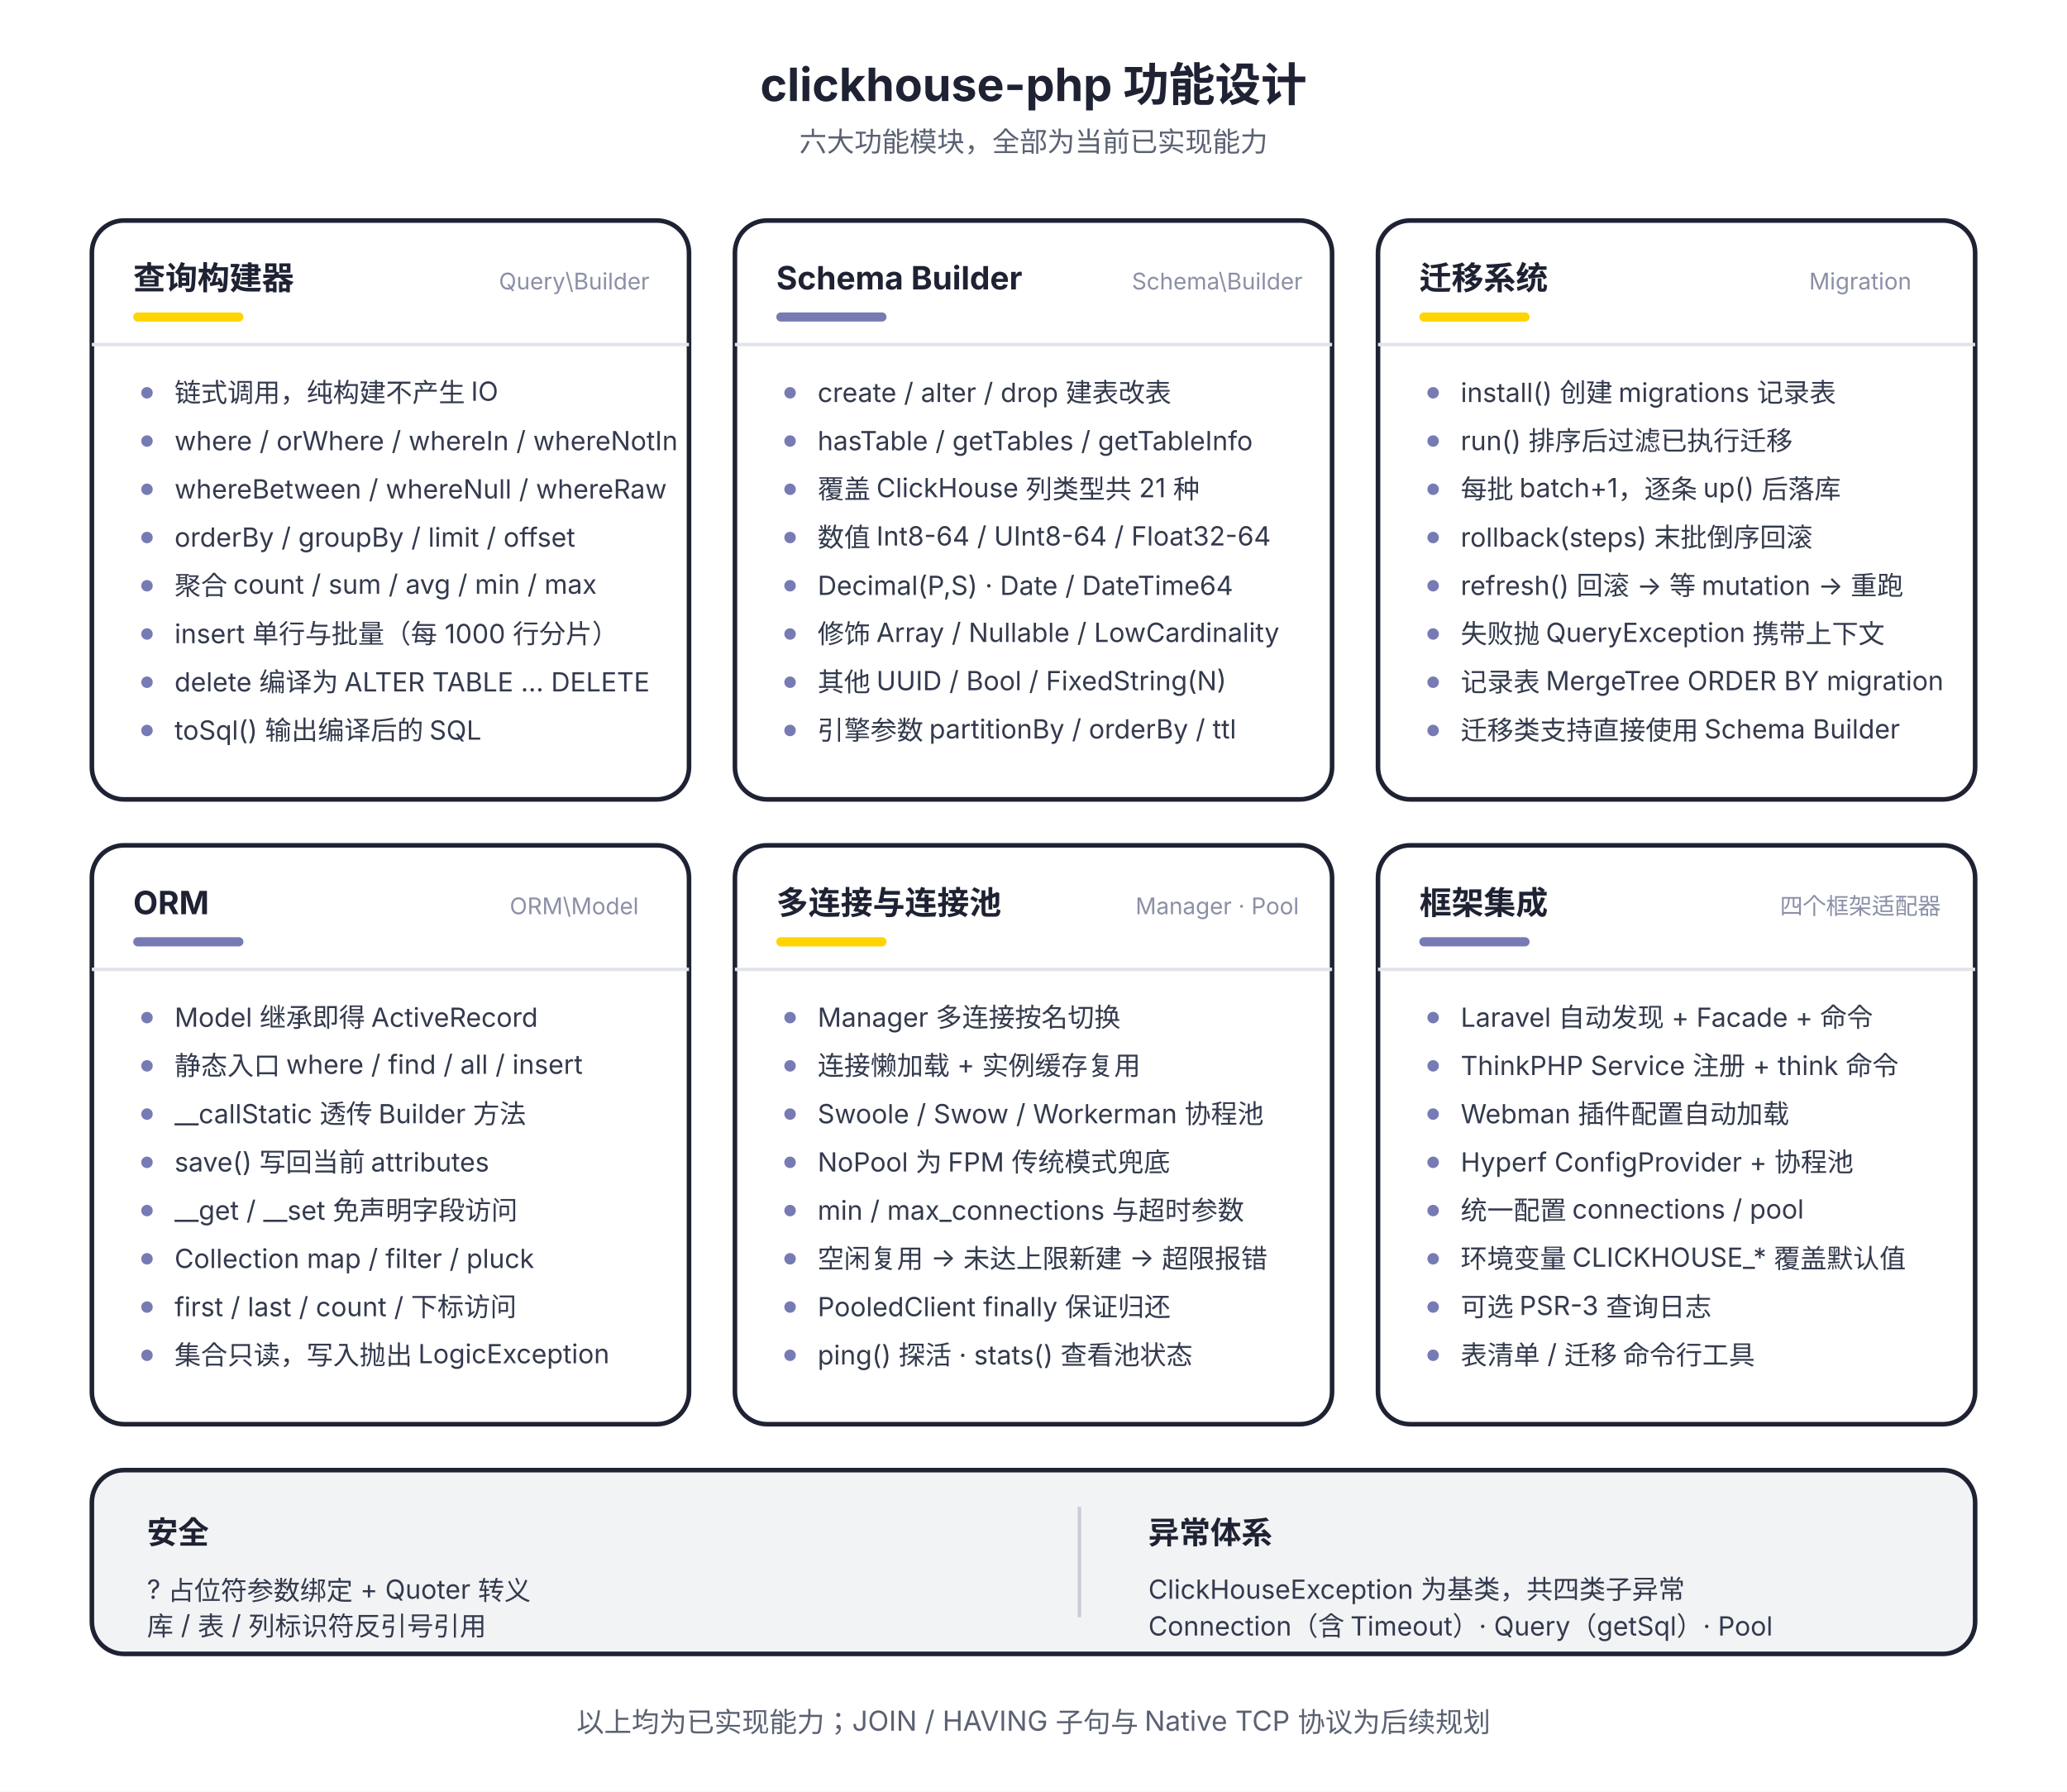
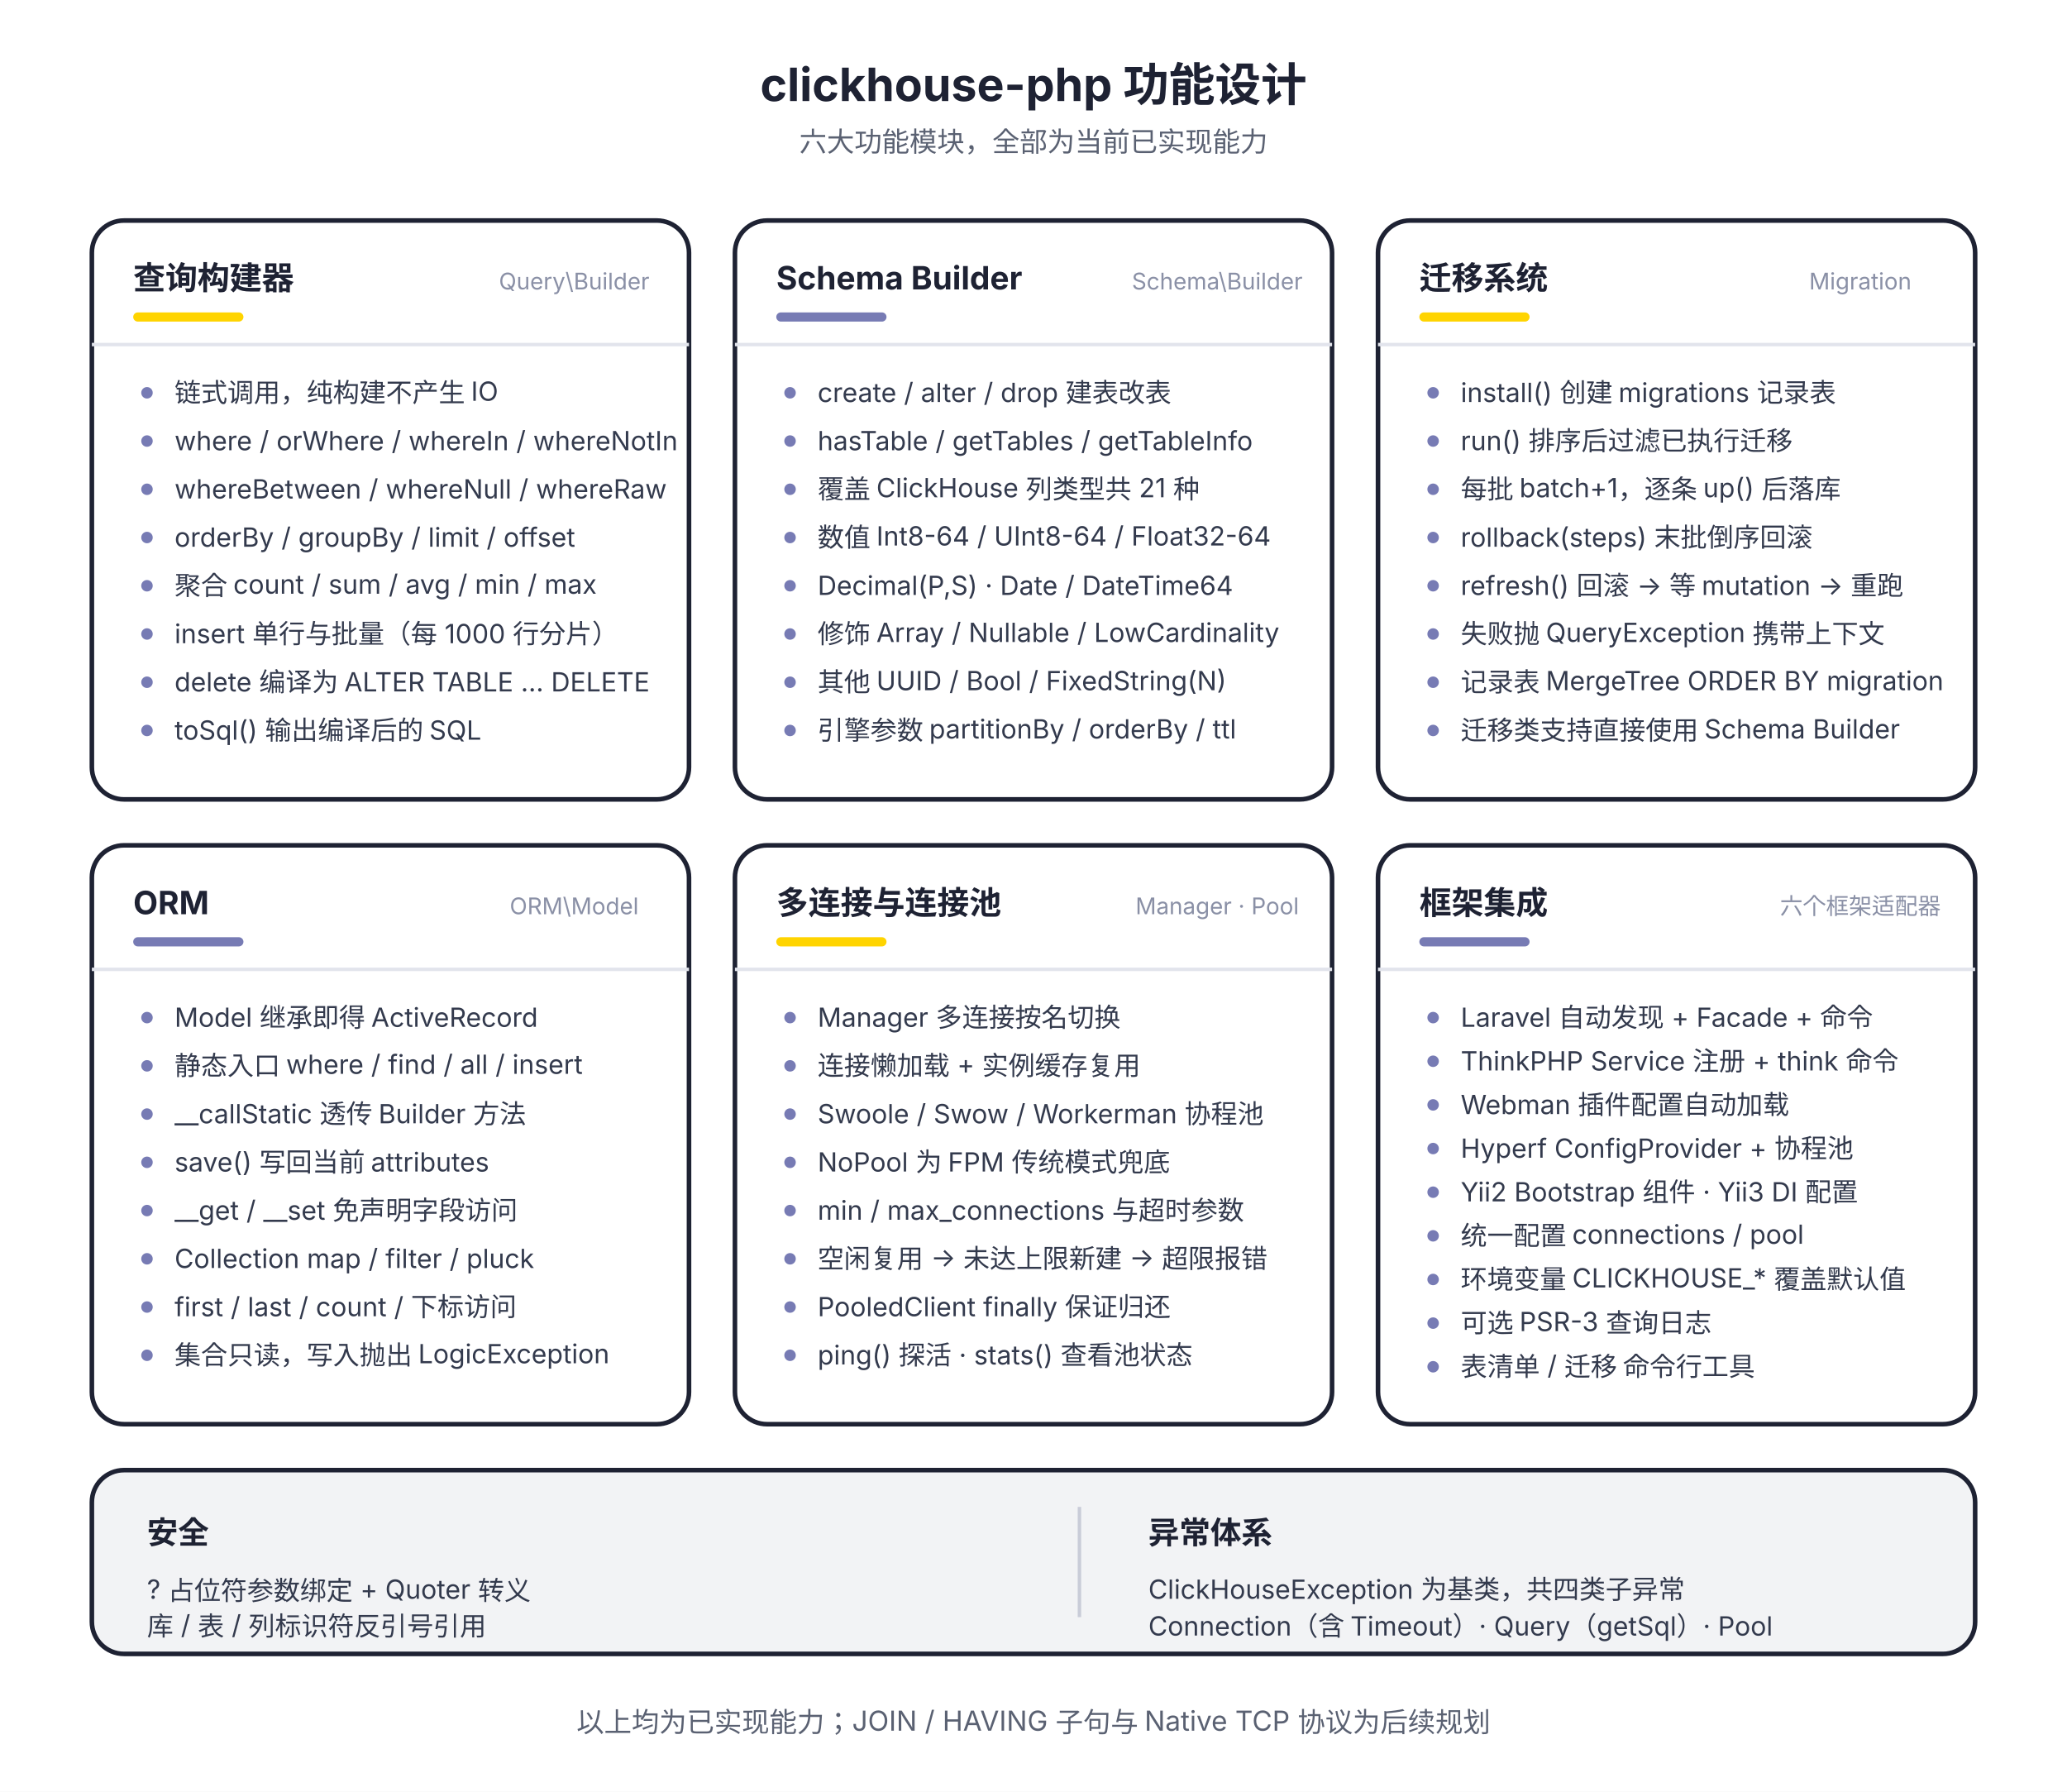
<svg xmlns="http://www.w3.org/2000/svg" width="900" height="780" viewBox="0 0 900 780" role="img" aria-labelledby="featTitle featDesc">
  <style>
    text{font-family:system-ui,-apple-system,"Segoe UI","PingFang SC","Microsoft YaHei",sans-serif;fill:#1E2233}
    .ttl{font-size:20px;font-weight:700}
    .sub{font-size:12px;fill:#5A6172}
    .ctr{text-anchor:middle}
    .card{fill:#fff;stroke:#1E2233;stroke-width:2}
    .ct{font-size:14px;font-weight:700}
    .cs{font-size:10px;fill:#8A90A6}
    .li{font-size:11.5px;fill:#333A4D}
    .hr{stroke:#E2E4EC;stroke-width:1.5}
    .bar{fill:#F2F3F5;stroke:#1E2233;stroke-width:2}
    .bt{font-size:13.5px;font-weight:700}
    .bl{font-size:11.5px;fill:#333A4D}
  </style>
  <rect x="0" y="0" width="900" height="780" fill="#FFFFFF" />
  <text class="ttl ctr" x="450" y="44">clickhouse-php 功能设计</text>
  <text class="sub ctr" x="450" y="66">六大功能模块，全部为当前已实现能力</text>
  <rect class="card" x="40" y="96" width="260" height="252" rx="14" />
  <text class="ct" x="58" y="126">查询构建器</text>
  <text class="cs ctr" x="250" y="126">Query\Builder</text>
  <rect x="58" y="136" width="48" height="4" rx="2" fill="#FFD400" />
  <line class="hr" x1="40" y1="150" x2="300" y2="150" />
  <g>
    <circle cx="64" cy="171" r="2.5" fill="#777BB4" />
    <text class="li" x="76" y="175">链式调用，纯构建不产生 IO</text>
    <circle cx="64" cy="192" r="2.5" fill="#777BB4" />
    <text class="li" x="76" y="196">where / orWhere / whereIn / whereNotIn</text>
    <circle cx="64" cy="213" r="2.5" fill="#777BB4" />
    <text class="li" x="76" y="217">whereBetween / whereNull / whereRaw</text>
    <circle cx="64" cy="234" r="2.5" fill="#777BB4" />
    <text class="li" x="76" y="238">orderBy / groupBy / limit / offset</text>
    <circle cx="64" cy="255" r="2.5" fill="#777BB4" />
    <text class="li" x="76" y="259">聚合 count / sum / avg / min / max</text>
    <circle cx="64" cy="276" r="2.5" fill="#777BB4" />
    <text class="li" x="76" y="280">insert 单行与批量（每 1000 行分片）</text>
    <circle cx="64" cy="297" r="2.5" fill="#777BB4" />
    <text class="li" x="76" y="301">delete 编译为 ALTER TABLE … DELETE</text>
    <circle cx="64" cy="318" r="2.5" fill="#777BB4" />
    <text class="li" x="76" y="322">toSql() 输出编译后的 SQL</text>
  </g>
  <rect class="card" x="320" y="96" width="260" height="252" rx="14" />
  <text class="ct" x="338" y="126">Schema Builder</text>
  <text class="cs ctr" x="530" y="126">Schema\Builder</text>
  <rect x="338" y="136" width="48" height="4" rx="2" fill="#777BB4" />
  <line class="hr" x1="320" y1="150" x2="580" y2="150" />
  <g>
    <circle cx="344" cy="171" r="2.5" fill="#777BB4" />
    <text class="li" x="356" y="175">create / alter / drop 建表改表</text>
    <circle cx="344" cy="192" r="2.5" fill="#777BB4" />
    <text class="li" x="356" y="196">hasTable / getTables / getTableInfo</text>
    <circle cx="344" cy="213" r="2.5" fill="#777BB4" />
    <text class="li" x="356" y="217">覆盖 ClickHouse 列类型共 21 种</text>
    <circle cx="344" cy="234" r="2.5" fill="#777BB4" />
    <text class="li" x="356" y="238">数值 Int8-64 / UInt8-64 / Float32-64</text>
    <circle cx="344" cy="255" r="2.5" fill="#777BB4" />
    <text class="li" x="356" y="259">Decimal(P,S) · Date / DateTime64</text>
    <circle cx="344" cy="276" r="2.5" fill="#777BB4" />
    <text class="li" x="356" y="280">修饰 Array / Nullable / LowCardinality</text>
    <circle cx="344" cy="297" r="2.5" fill="#777BB4" />
    <text class="li" x="356" y="301">其他 UUID / Bool / FixedString(N)</text>
    <circle cx="344" cy="318" r="2.5" fill="#777BB4" />
    <text class="li" x="356" y="322">引擎参数 partitionBy / orderBy / ttl</text>
  </g>
  <rect class="card" x="600" y="96" width="260" height="252" rx="14" />
  <text class="ct" x="618" y="126">迁移系统</text>
  <text class="cs ctr" x="810" y="126">Migration</text>
  <rect x="618" y="136" width="48" height="4" rx="2" fill="#FFD400" />
  <line class="hr" x1="600" y1="150" x2="860" y2="150" />
  <g>
    <circle cx="624" cy="171" r="2.5" fill="#777BB4" />
    <text class="li" x="636" y="175">install() 创建 migrations 记录表</text>
    <circle cx="624" cy="192" r="2.5" fill="#777BB4" />
    <text class="li" x="636" y="196">run() 排序后过滤已执行迁移</text>
    <circle cx="624" cy="213" r="2.5" fill="#777BB4" />
    <text class="li" x="636" y="217">每批 batch+1，逐条 up() 后落库</text>
    <circle cx="624" cy="234" r="2.5" fill="#777BB4" />
    <text class="li" x="636" y="238">rollback(steps) 末批倒序回滚</text>
    <circle cx="624" cy="255" r="2.5" fill="#777BB4" />
    <text class="li" x="636" y="259">refresh() 回滚 → 等 mutation → 重跑</text>
    <circle cx="624" cy="276" r="2.5" fill="#777BB4" />
    <text class="li" x="636" y="280">失败抛 QueryException 携带上下文</text>
    <circle cx="624" cy="297" r="2.5" fill="#777BB4" />
    <text class="li" x="636" y="301">记录表 MergeTree ORDER BY migration</text>
    <circle cx="624" cy="318" r="2.5" fill="#777BB4" />
    <text class="li" x="636" y="322">迁移类支持直接使用 Schema Builder</text>
  </g>
  <rect class="card" x="40" y="368" width="260" height="252" rx="14" />
  <text class="ct" x="58" y="398">ORM</text>
  <text class="cs ctr" x="250" y="398">ORM\Model</text>
  <rect x="58" y="408" width="48" height="4" rx="2" fill="#777BB4" />
  <line class="hr" x1="40" y1="422" x2="300" y2="422" />
  <g>
    <circle cx="64" cy="443" r="2.5" fill="#777BB4" />
    <text class="li" x="76" y="447">Model 继承即得 ActiveRecord</text>
    <circle cx="64" cy="464" r="2.5" fill="#777BB4" />
    <text class="li" x="76" y="468">静态入口 where / find / all / insert</text>
    <circle cx="64" cy="485" r="2.5" fill="#777BB4" />
    <text class="li" x="76" y="489">__callStatic 透传 Builder 方法</text>
    <circle cx="64" cy="506" r="2.5" fill="#777BB4" />
    <text class="li" x="76" y="510">save() 写回当前 attributes</text>
    <circle cx="64" cy="527" r="2.5" fill="#777BB4" />
    <text class="li" x="76" y="531">__get / __set 免声明字段访问</text>
    <circle cx="64" cy="548" r="2.5" fill="#777BB4" />
    <text class="li" x="76" y="552">Collection map / filter / pluck</text>
    <circle cx="64" cy="569" r="2.5" fill="#777BB4" />
    <text class="li" x="76" y="573">first / last / count / 下标访问</text>
    <circle cx="64" cy="590" r="2.5" fill="#777BB4" />
    <text class="li" x="76" y="594">集合只读，写入抛出 LogicException</text>
  </g>
  <rect class="card" x="320" y="368" width="260" height="252" rx="14" />
  <text class="ct" x="338" y="398">多连接与连接池</text>
  <text class="cs ctr" x="530" y="398">Manager · Pool</text>
  <rect x="338" y="408" width="48" height="4" rx="2" fill="#FFD400" />
  <line class="hr" x1="320" y1="422" x2="580" y2="422" />
  <g>
    <circle cx="344" cy="443" r="2.5" fill="#777BB4" />
    <text class="li" x="356" y="447">Manager 多连接按名切换</text>
    <circle cx="344" cy="464" r="2.5" fill="#777BB4" />
    <text class="li" x="356" y="468">连接懒加载 + 实例缓存复用</text>
    <circle cx="344" cy="485" r="2.5" fill="#777BB4" />
    <text class="li" x="356" y="489">Swoole / Swow / Workerman 协程池</text>
    <circle cx="344" cy="506" r="2.5" fill="#777BB4" />
    <text class="li" x="356" y="510">NoPool 为 FPM 传统模式兜底</text>
    <circle cx="344" cy="527" r="2.5" fill="#777BB4" />
    <text class="li" x="356" y="531">min / max_connections 与超时参数</text>
    <circle cx="344" cy="548" r="2.5" fill="#777BB4" />
    <text class="li" x="356" y="552">空闲复用 → 未达上限新建 → 超限报错</text>
    <circle cx="344" cy="569" r="2.5" fill="#777BB4" />
    <text class="li" x="356" y="573">PooledClient finally 保证归还</text>
    <circle cx="344" cy="590" r="2.5" fill="#777BB4" />
    <text class="li" x="356" y="594">ping() 探活 · stats() 查看池状态</text>
  </g>
  <rect class="card" x="600" y="368" width="260" height="252" rx="14" />
  <text class="ct" x="618" y="398">框架集成</text>
-   <text class="cs ctr" x="810" y="398">四个框架适配器</text>
+   <text class="cs ctr" x="810" y="398">六个框架适配器</text>
  <rect x="618" y="408" width="48" height="4" rx="2" fill="#777BB4" />
  <line class="hr" x1="600" y1="422" x2="860" y2="422" />
  <g>
    <circle cx="624" cy="443" r="2.5" fill="#777BB4" />
    <text class="li" x="636" y="447">Laravel 自动发现 + Facade + 命令</text>
-     <circle cx="624" cy="464" r="2.5" fill="#777BB4" />
-     <text class="li" x="636" y="468">ThinkPHP Service 注册 + think 命令</text>
-     <circle cx="624" cy="485" r="2.5" fill="#777BB4" />
-     <text class="li" x="636" y="489">Webman 插件配置自动加载</text>
-     <circle cx="624" cy="506" r="2.5" fill="#777BB4" />
-     <text class="li" x="636" y="510">Hyperf ConfigProvider + 协程池</text>
-     <circle cx="624" cy="527" r="2.5" fill="#777BB4" />
-     <text class="li" x="636" y="531">统一配置 connections / pool</text>
-     <circle cx="624" cy="548" r="2.5" fill="#777BB4" />
-     <text class="li" x="636" y="552">环境变量 CLICKHOUSE_* 覆盖默认值</text>
-     <circle cx="624" cy="569" r="2.5" fill="#777BB4" />
-     <text class="li" x="636" y="573">可选 PSR-3 查询日志</text>
-     <circle cx="624" cy="590" r="2.5" fill="#777BB4" />
-     <text class="li" x="636" y="594">表清单 / 迁移 命令行工具</text>
+     <circle cx="624" cy="462" r="2.5" fill="#777BB4" />
+     <text class="li" x="636" y="466">ThinkPHP Service 注册 + think 命令</text>
+     <circle cx="624" cy="481" r="2.5" fill="#777BB4" />
+     <text class="li" x="636" y="485">Webman 插件配置自动加载</text>
+     <circle cx="624" cy="500" r="2.5" fill="#777BB4" />
+     <text class="li" x="636" y="504">Hyperf ConfigProvider + 协程池</text>
+     <circle cx="624" cy="519" r="2.5" fill="#777BB4" />
+     <text class="li" x="636" y="523">Yii2 Bootstrap 组件 · Yii3 DI 配置</text>
+     <circle cx="624" cy="538" r="2.5" fill="#777BB4" />
+     <text class="li" x="636" y="542">统一配置 connections / pool</text>
+     <circle cx="624" cy="557" r="2.5" fill="#777BB4" />
+     <text class="li" x="636" y="561">环境变量 CLICKHOUSE_* 覆盖默认值</text>
+     <circle cx="624" cy="576" r="2.5" fill="#777BB4" />
+     <text class="li" x="636" y="580">可选 PSR-3 查询日志</text>
+     <circle cx="624" cy="595" r="2.5" fill="#777BB4" />
+     <text class="li" x="636" y="599">表清单 / 迁移 命令行工具</text>
  </g>
  <rect class="bar" x="40" y="640" width="820" height="80" rx="14" />
  <text class="bt" x="64" y="672">安全</text>
  <text class="bl" x="64" y="696">? 占位符参数绑定 + Quoter 转义</text>
  <text class="bl" x="64" y="712">库 / 表 / 列标识符反引号引用</text>
  <line x1="470" y1="656" x2="470" y2="704" stroke="#C9CCD8" stroke-width="1.5" />
  <text class="bt" x="500" y="672">异常体系</text>
  <text class="bl" x="500" y="696">ClickHouseException 为基类，共四类子异常</text>
  <text class="bl" x="500" y="712">Connection（含 Timeout）· Query（getSql）· Pool</text>
  <text class="sub ctr" x="450" y="754">以上均为已实现能力；JOIN / HAVING 子句与 Native TCP 协议为后续规划</text>
</svg>
